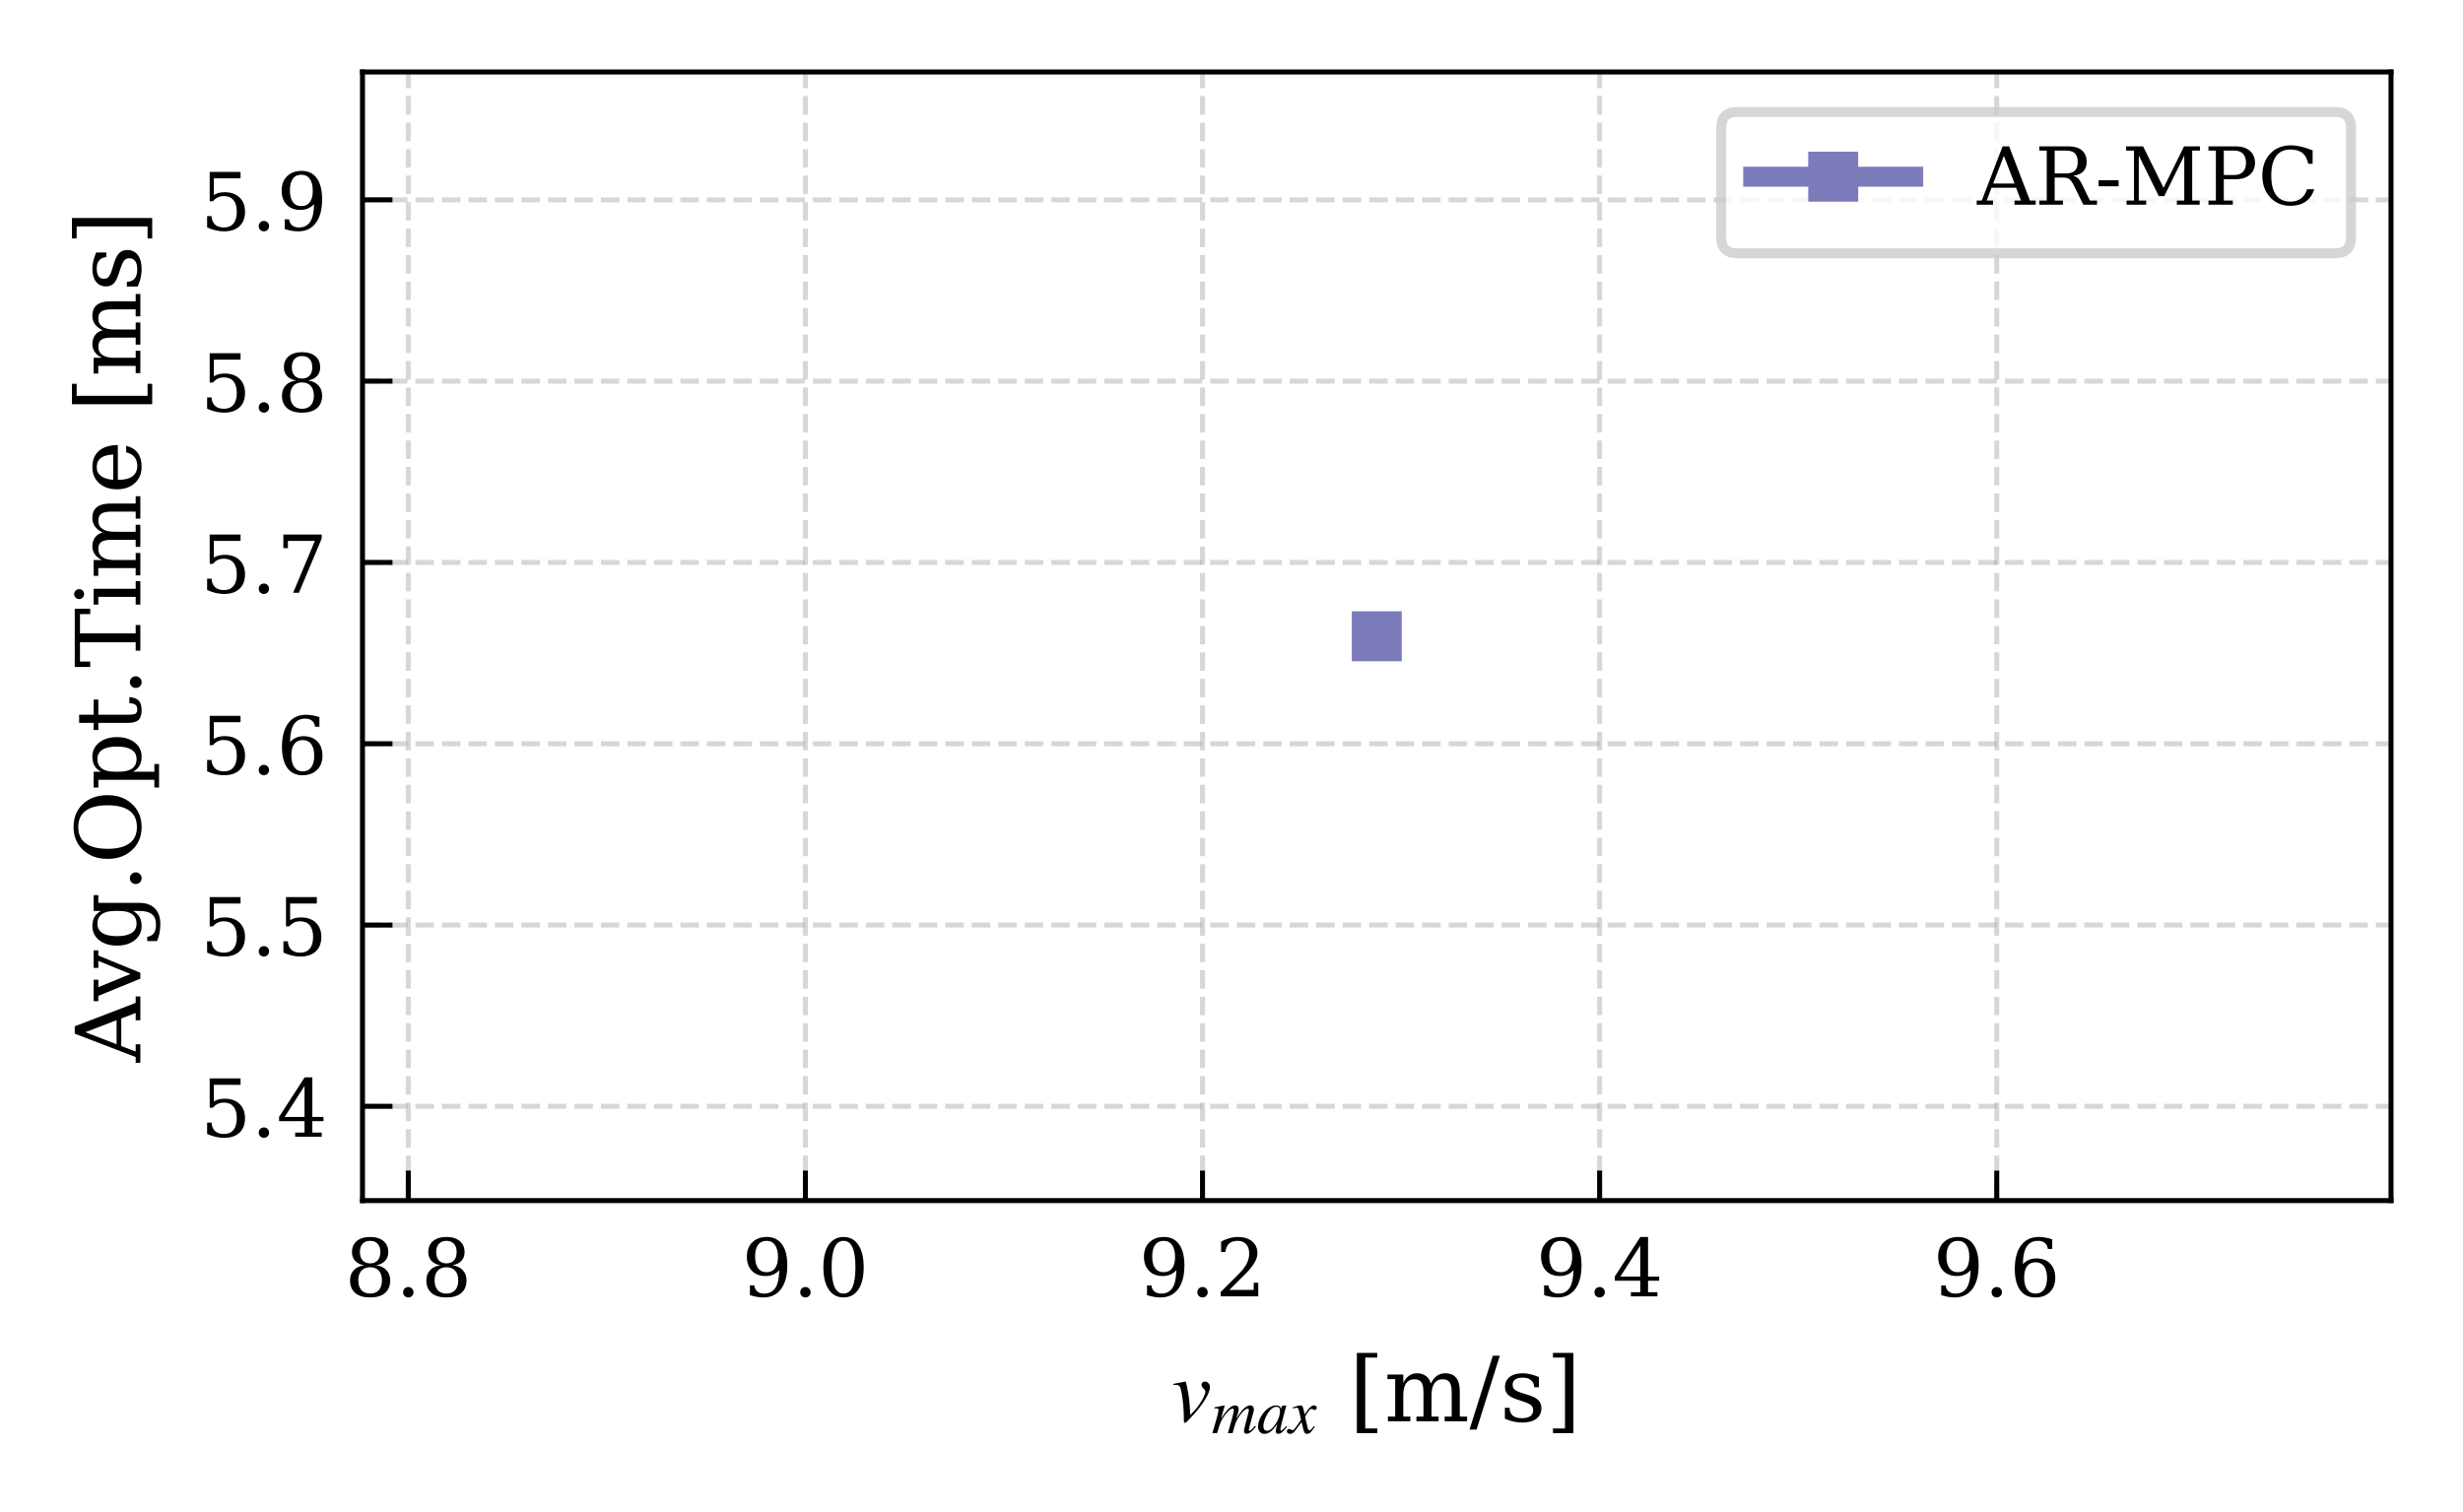
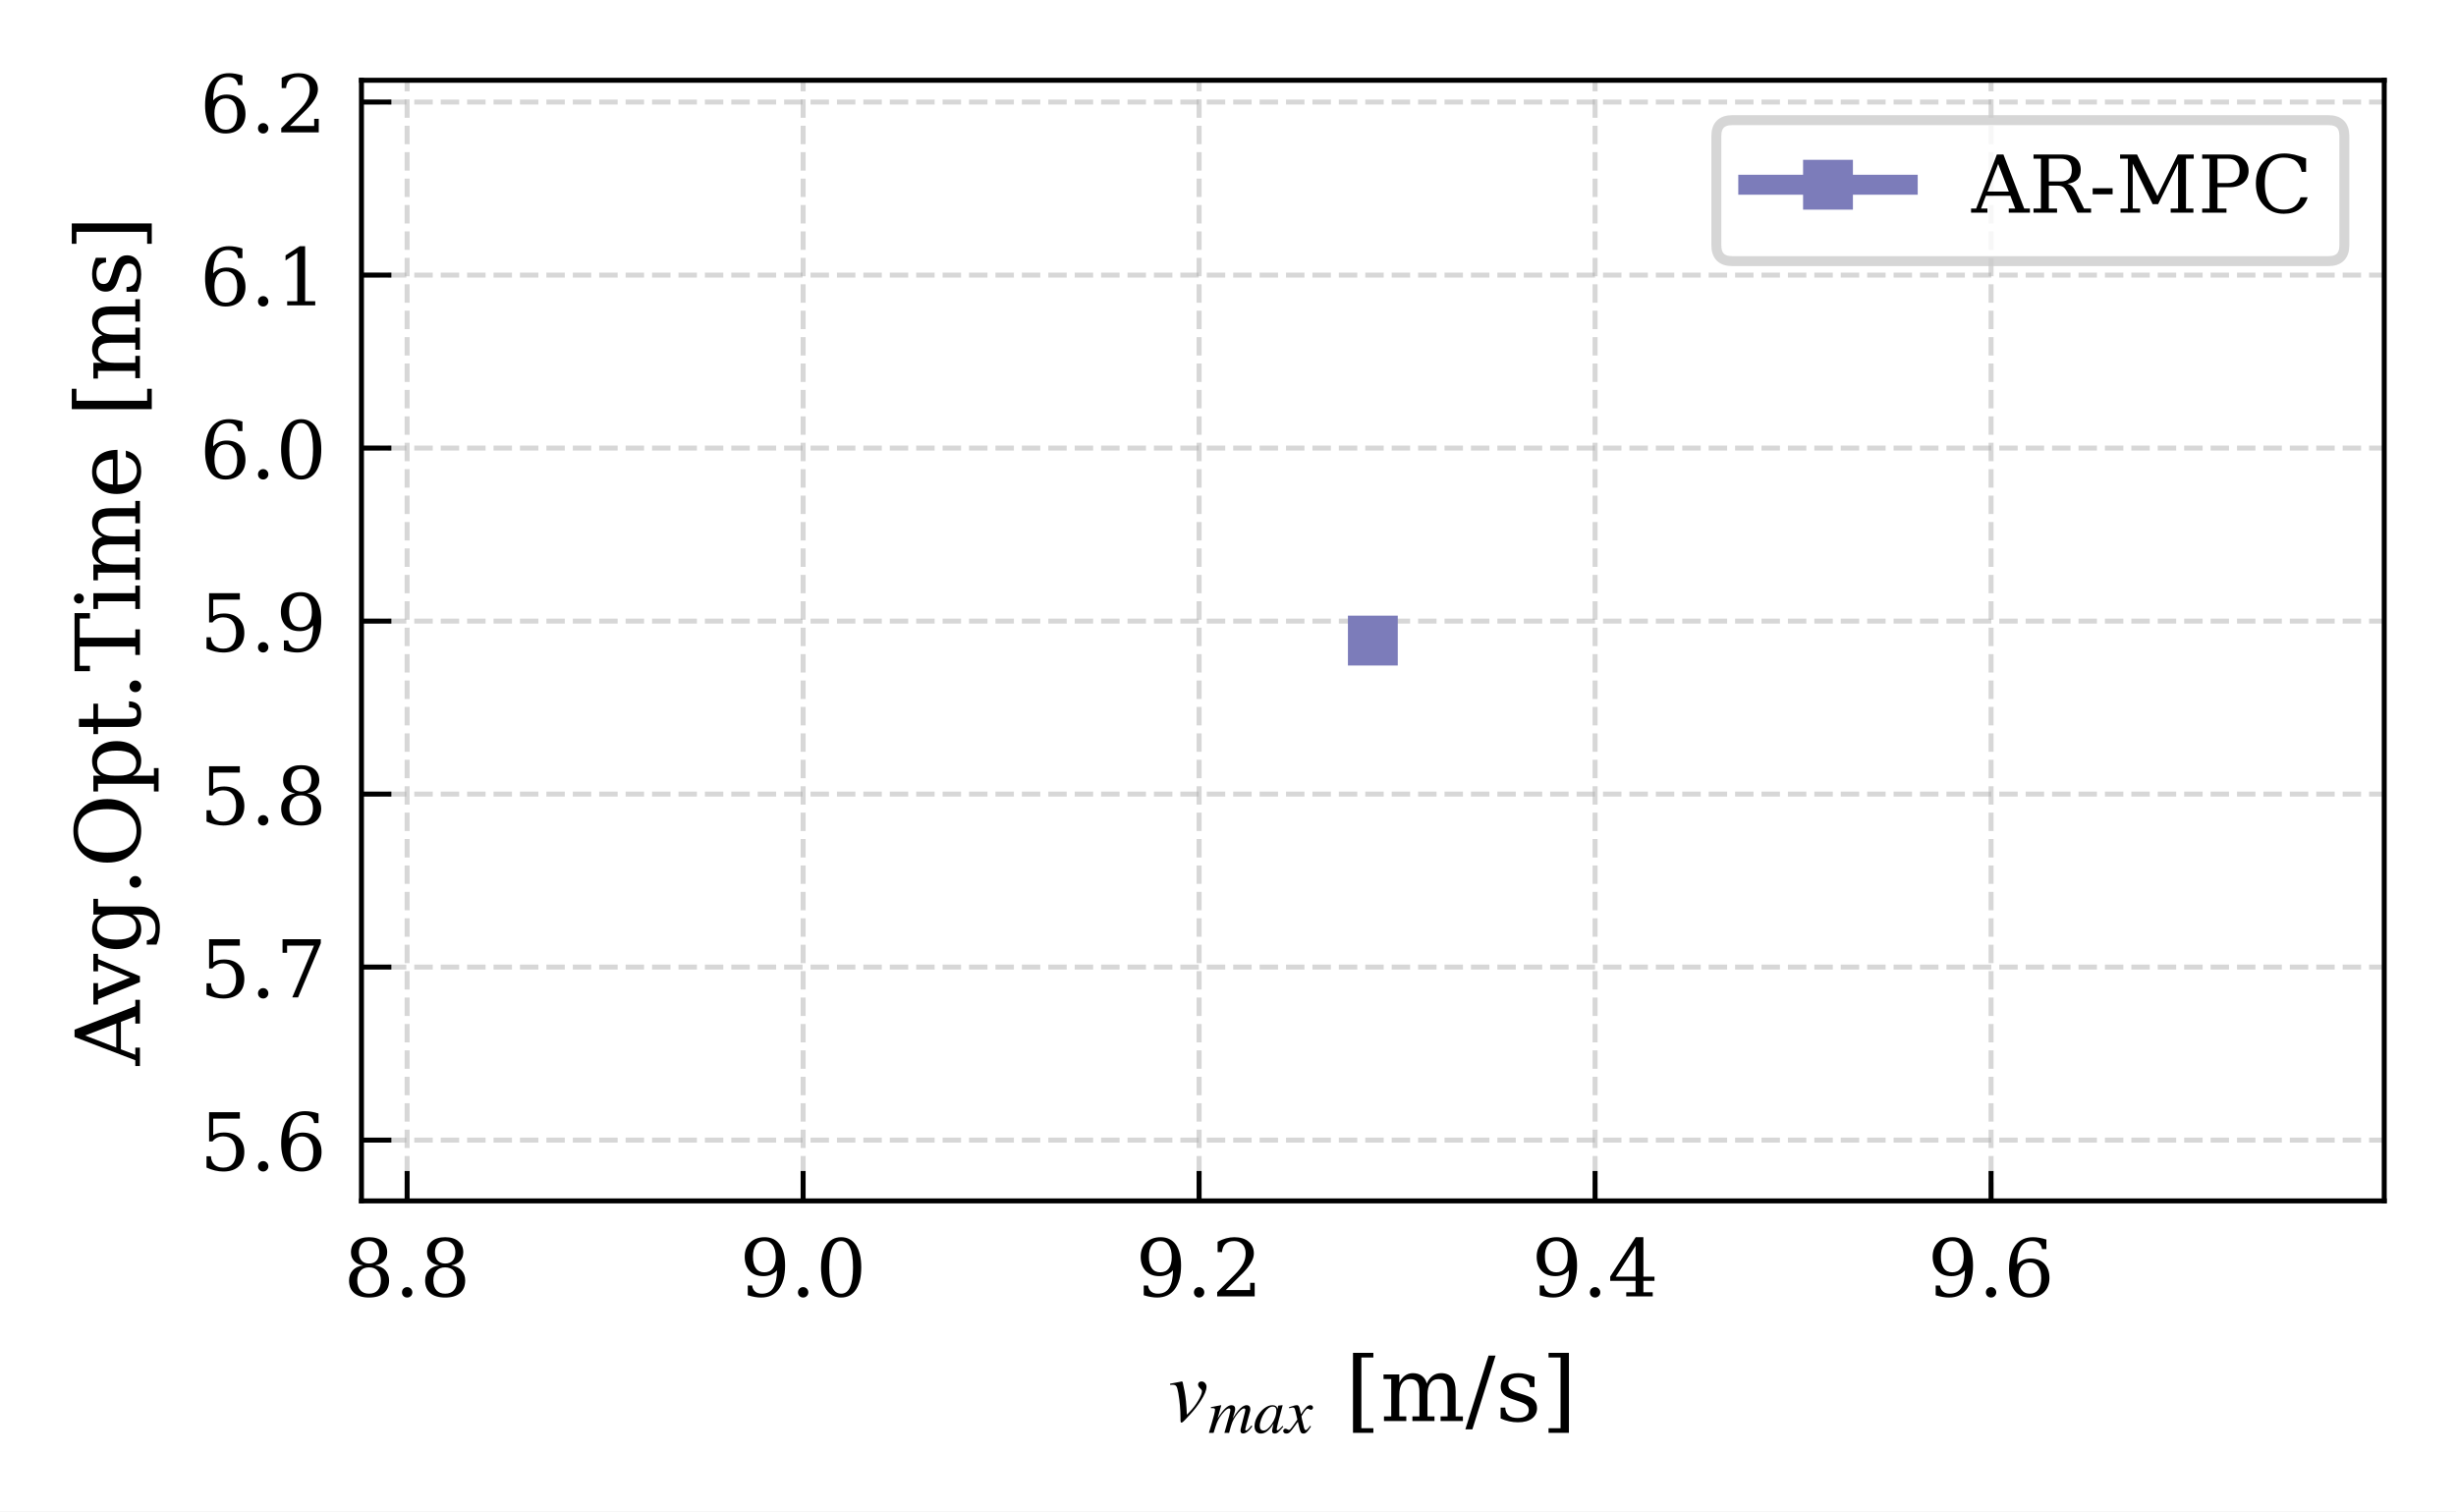
- <svg xmlns="http://www.w3.org/2000/svg" xmlns:xlink="http://www.w3.org/1999/xlink" width="246.381pt" height="151.273pt" viewBox="0 0 246.381 151.273" version="1.1">
+ <svg xmlns="http://www.w3.org/2000/svg" xmlns:xlink="http://www.w3.org/1999/xlink" width="246.381pt" height="151.618pt" viewBox="0 0 246.381 151.618" version="1.1">
  <defs>
    <style type="text/css">*{stroke-linejoin: round; stroke-linecap: butt}</style>
  </defs>
  <g id="figure_1">
    <g id="patch_1">
-       <path d="M 0 151.273  L 246.381 151.273  L 246.381 0  L 0 0  z " style="fill: #ffffff" />
+       <path d="M 0 151.618  L 246.381 151.618  L 246.381 0  L 0 0  z " style="fill: #ffffff" />
    </g>
    <g id="axes_1">
      <g id="patch_2">
-         <path d="M 36.261 120.12  L 239.181 120.12  L 239.181 7.2  L 36.261 7.2  z " style="fill: #ffffff" />
+         <path d="M 36.261 120.465  L 239.181 120.465  L 239.181 8.052  L 36.261 8.052  z " style="fill: #ffffff" />
      </g>
      <g id="matplotlib.axis_1">
        <g id="xtick_1">
          <g id="line2d_1">
-             <path d="M 40.843 120.12  L 40.843 7.2  " clip-path="url(#p598411b5ee)" style="fill: none; stroke-dasharray: 1.85,0.8; stroke-dashoffset: 0; stroke: #b0b0b0; stroke-opacity: 0.5; stroke-width: 0.5" />
+             <path d="M 40.843 120.465  L 40.843 8.052  " clip-path="url(#pd4340fdc53)" style="fill: none; stroke-dasharray: 1.85,0.8; stroke-dashoffset: 0; stroke: #b0b0b0; stroke-opacity: 0.5; stroke-width: 0.5" />
          </g>
          <g id="line2d_2">
            <defs>
-               <path id="m68d60845b9" d="M 0 0  L 0 -3  " style="stroke: #000000; stroke-width: 0.5" />
-             </defs>
-             <g>
-               <use xlink:href="#m68d60845b9" x="40.843" y="120.12" style="stroke: #000000; stroke-width: 0.5" />
+               <path id="m1b3cce69f2" d="M 0 0  L 0 -3  " style="stroke: #000000; stroke-width: 0.5" />
+             </defs>
+             <g>
+               <use xlink:href="#m1b3cce69f2" x="40.843" y="120.465" style="stroke: #000000; stroke-width: 0.5" />
            </g>
          </g>
          <g id="text_1">
-             <g transform="translate(34.48194 129.6987) scale(0.08 -0.08)">
+             <g transform="translate(34.48194 130.044) scale(0.08 -0.08)">
              <defs>
                <path id="DejaVuSerif-38" d="M 2981 1275  Q 2981 1775 2732 2051  Q 2484 2328 2034 2328  Q 1584 2328 1336 2051  Q 1088 1775 1088 1275  Q 1088 772 1336 495  Q 1584 219 2034 219  Q 2484 219 2732 495  Q 2981 772 2981 1275  z M 2853 3541  Q 2853 3966 2637 4203  Q 2422 4441 2034 4441  Q 1650 4441 1433 4203  Q 1216 3966 1216 3541  Q 1216 3113 1433 2875  Q 1650 2638 2034 2638  Q 2422 2638 2637 2875  Q 2853 3113 2853 3541  z M 2516 2484  Q 3047 2413 3344 2092  Q 3641 1772 3641 1275  Q 3641 619 3225 264  Q 2809 -91 2034 -91  Q 1263 -91 845 264  Q 428 619 428 1275  Q 428 1772 725 2092  Q 1022 2413 1556 2484  Q 1084 2569 832 2842  Q 581 3116 581 3541  Q 581 4103 968 4426  Q 1356 4750 2034 4750  Q 2713 4750 3100 4426  Q 3488 4103 3488 3541  Q 3488 3116 3236 2842  Q 2984 2569 2516 2484  z " transform="scale(0.015625)" />
                <path id="DejaVuSerif-2e" d="M 603 325  Q 603 500 722 622  Q 841 744 1019 744  Q 1191 744 1312 622  Q 1434 500 1434 325  Q 1434 153 1312 31  Q 1191 -91 1019 -91  Q 841 -91 722 29  Q 603 150 603 325  z " transform="scale(0.015625)" />
              </defs>
              <use xlink:href="#DejaVuSerif-38" />
              <use xlink:href="#DejaVuSerif-2e" x="63.623" />
              <use xlink:href="#DejaVuSerif-38" x="95.41" />
            </g>
          </g>
        </g>
        <g id="xtick_2">
          <g id="line2d_3">
-             <path d="M 80.567 120.12  L 80.567 7.2  " clip-path="url(#p598411b5ee)" style="fill: none; stroke-dasharray: 1.85,0.8; stroke-dashoffset: 0; stroke: #b0b0b0; stroke-opacity: 0.5; stroke-width: 0.5" />
+             <path d="M 80.567 120.465  L 80.567 8.052  " clip-path="url(#pd4340fdc53)" style="fill: none; stroke-dasharray: 1.85,0.8; stroke-dashoffset: 0; stroke: #b0b0b0; stroke-opacity: 0.5; stroke-width: 0.5" />
          </g>
          <g id="line2d_4">
            <g>
-               <use xlink:href="#m68d60845b9" x="80.567" y="120.12" style="stroke: #000000; stroke-width: 0.5" />
+               <use xlink:href="#m1b3cce69f2" x="80.567" y="120.465" style="stroke: #000000; stroke-width: 0.5" />
            </g>
          </g>
          <g id="text_2">
-             <g transform="translate(74.2058 129.6987) scale(0.08 -0.08)">
+             <g transform="translate(74.2058 130.044) scale(0.08 -0.08)">
              <defs>
                <path id="DejaVuSerif-39" d="M 2994 2091  Q 2784 1856 2512 1740  Q 2241 1625 1900 1625  Q 1206 1625 804 2044  Q 403 2463 403 3188  Q 403 3897 839 4323  Q 1275 4750 2003 4750  Q 2794 4750 3217 4161  Q 3641 3572 3641 2478  Q 3641 1253 3137 581  Q 2634 -91 1722 -91  Q 1475 -91 1203 -44  Q 931 3 647 97  L 647 872  L 997 872  Q 1038 556 1241 387  Q 1444 219 1784 219  Q 2391 219 2687 676  Q 2984 1134 2994 2091  z M 1978 4441  Q 1534 4441 1298 4117  Q 1063 3794 1063 3188  Q 1063 2581 1298 2256  Q 1534 1931 1978 1931  Q 2422 1931 2658 2245  Q 2894 2559 2894 3150  Q 2894 3772 2656 4106  Q 2419 4441 1978 4441  z " transform="scale(0.015625)" />
                <path id="DejaVuSerif-30" d="M 2034 219  Q 2513 219 2750 744  Q 2988 1269 2988 2328  Q 2988 3391 2750 3916  Q 2513 4441 2034 4441  Q 1556 4441 1318 3916  Q 1081 3391 1081 2328  Q 1081 1269 1318 744  Q 1556 219 2034 219  z M 2034 -91  Q 1275 -91 848 546  Q 422 1184 422 2328  Q 422 3475 848 4112  Q 1275 4750 2034 4750  Q 2797 4750 3222 4112  Q 3647 3475 3647 2328  Q 3647 1184 3222 546  Q 2797 -91 2034 -91  z " transform="scale(0.015625)" />
              </defs>
              <use xlink:href="#DejaVuSerif-39" />
              <use xlink:href="#DejaVuSerif-2e" x="63.623" />
              <use xlink:href="#DejaVuSerif-30" x="95.41" />
            </g>
          </g>
        </g>
        <g id="xtick_3">
          <g id="line2d_5">
-             <path d="M 120.291 120.12  L 120.291 7.2  " clip-path="url(#p598411b5ee)" style="fill: none; stroke-dasharray: 1.85,0.8; stroke-dashoffset: 0; stroke: #b0b0b0; stroke-opacity: 0.5; stroke-width: 0.5" />
+             <path d="M 120.291 120.465  L 120.291 8.052  " clip-path="url(#pd4340fdc53)" style="fill: none; stroke-dasharray: 1.85,0.8; stroke-dashoffset: 0; stroke: #b0b0b0; stroke-opacity: 0.5; stroke-width: 0.5" />
          </g>
          <g id="line2d_6">
            <g>
-               <use xlink:href="#m68d60845b9" x="120.291" y="120.12" style="stroke: #000000; stroke-width: 0.5" />
+               <use xlink:href="#m1b3cce69f2" x="120.291" y="120.465" style="stroke: #000000; stroke-width: 0.5" />
            </g>
          </g>
          <g id="text_3">
-             <g transform="translate(113.9297 129.6987) scale(0.08 -0.08)">
+             <g transform="translate(113.9297 130.044) scale(0.08 -0.08)">
              <defs>
                <path id="DejaVuSerif-32" d="M 819 3553  L 469 3553  L 469 4384  Q 803 4563 1142 4656  Q 1481 4750 1806 4750  Q 2534 4750 2956 4397  Q 3378 4044 3378 3438  Q 3378 2753 2422 1800  Q 2347 1728 2309 1691  L 1131 513  L 3078 513  L 3078 1088  L 3444 1088  L 3444 0  L 434 0  L 434 341  L 1850 1753  Q 2319 2222 2519 2614  Q 2719 3006 2719 3438  Q 2719 3909 2473 4175  Q 2228 4441 1797 4441  Q 1350 4441 1106 4219  Q 863 3997 819 3553  z " transform="scale(0.015625)" />
              </defs>
              <use xlink:href="#DejaVuSerif-39" />
              <use xlink:href="#DejaVuSerif-2e" x="63.623" />
              <use xlink:href="#DejaVuSerif-32" x="95.41" />
            </g>
          </g>
        </g>
        <g id="xtick_4">
          <g id="line2d_7">
-             <path d="M 160.015 120.12  L 160.015 7.2  " clip-path="url(#p598411b5ee)" style="fill: none; stroke-dasharray: 1.85,0.8; stroke-dashoffset: 0; stroke: #b0b0b0; stroke-opacity: 0.5; stroke-width: 0.5" />
+             <path d="M 160.015 120.465  L 160.015 8.052  " clip-path="url(#pd4340fdc53)" style="fill: none; stroke-dasharray: 1.85,0.8; stroke-dashoffset: 0; stroke: #b0b0b0; stroke-opacity: 0.5; stroke-width: 0.5" />
          </g>
          <g id="line2d_8">
            <g>
-               <use xlink:href="#m68d60845b9" x="160.015" y="120.12" style="stroke: #000000; stroke-width: 0.5" />
+               <use xlink:href="#m1b3cce69f2" x="160.015" y="120.465" style="stroke: #000000; stroke-width: 0.5" />
            </g>
          </g>
          <g id="text_4">
-             <g transform="translate(153.6535 129.6987) scale(0.08 -0.08)">
+             <g transform="translate(153.6535 130.044) scale(0.08 -0.08)">
              <defs>
                <path id="DejaVuSerif-34" d="M 2234 1581  L 2234 4063  L 641 1581  L 2234 1581  z M 3609 0  L 1484 0  L 1484 331  L 2234 331  L 2234 1247  L 197 1247  L 197 1588  L 2241 4750  L 2859 4750  L 2859 1581  L 3750 1581  L 3750 1247  L 2859 1247  L 2859 331  L 3609 331  L 3609 0  z " transform="scale(0.015625)" />
              </defs>
              <use xlink:href="#DejaVuSerif-39" />
              <use xlink:href="#DejaVuSerif-2e" x="63.623" />
              <use xlink:href="#DejaVuSerif-34" x="95.41" />
            </g>
          </g>
        </g>
        <g id="xtick_5">
          <g id="line2d_9">
-             <path d="M 199.739 120.12  L 199.739 7.2  " clip-path="url(#p598411b5ee)" style="fill: none; stroke-dasharray: 1.85,0.8; stroke-dashoffset: 0; stroke: #b0b0b0; stroke-opacity: 0.5; stroke-width: 0.5" />
+             <path d="M 199.739 120.465  L 199.739 8.052  " clip-path="url(#pd4340fdc53)" style="fill: none; stroke-dasharray: 1.85,0.8; stroke-dashoffset: 0; stroke: #b0b0b0; stroke-opacity: 0.5; stroke-width: 0.5" />
          </g>
          <g id="line2d_10">
            <g>
-               <use xlink:href="#m68d60845b9" x="199.739" y="120.12" style="stroke: #000000; stroke-width: 0.5" />
+               <use xlink:href="#m1b3cce69f2" x="199.739" y="120.465" style="stroke: #000000; stroke-width: 0.5" />
            </g>
          </g>
          <g id="text_5">
-             <g transform="translate(193.3774 129.6987) scale(0.08 -0.08)">
+             <g transform="translate(193.3774 130.044) scale(0.08 -0.08)">
              <defs>
                <path id="DejaVuSerif-36" d="M 2094 219  Q 2534 219 2771 542  Q 3009 866 3009 1472  Q 3009 2078 2771 2401  Q 2534 2725 2094 2725  Q 1647 2725 1412 2412  Q 1178 2100 1178 1509  Q 1178 888 1415 553  Q 1653 219 2094 219  z M 1075 2569  Q 1288 2803 1556 2918  Q 1825 3034 2163 3034  Q 2859 3034 3264 2615  Q 3669 2197 3669 1472  Q 3669 763 3233 336  Q 2797 -91 2069 -91  Q 1278 -91 853 498  Q 428 1088 428 2181  Q 428 3406 931 4078  Q 1434 4750 2350 4750  Q 2597 4750 2869 4703  Q 3141 4656 3425 4563  L 3425 3794  L 3072 3794  Q 3034 4109 2831 4275  Q 2628 4441 2284 4441  Q 1678 4441 1381 3981  Q 1084 3522 1075 2569  z " transform="scale(0.015625)" />
              </defs>
              <use xlink:href="#DejaVuSerif-39" />
              <use xlink:href="#DejaVuSerif-2e" x="63.623" />
              <use xlink:href="#DejaVuSerif-36" x="95.41" />
            </g>
          </g>
        </g>
        <g id="text_6">
-           <g transform="translate(117.2008 142.2011) scale(0.09 -0.09)">
+           <g transform="translate(117.2008 142.5464) scale(0.09 -0.09)">
            <defs>
              <path id="STIXGeneral-Italic-76" d="M 1325 448  L 1523 653  Q 1869 1005 2134 1456  Q 2400 1907 2400 2131  Q 2400 2208 2285 2317  Q 2125 2458 2125 2605  Q 2125 2701 2195 2761  Q 2266 2822 2368 2822  Q 2522 2822 2624 2704  Q 2726 2586 2726 2445  Q 2726 2074 2323 1453  Q 1971 909 1562 474  Q 1504 416 1421 326  Q 1338 237 1299 192  Q 1261 147 1200 86  Q 1139 26 1110 -3  Q 1082 -32 1043 -64  Q 1005 -96 979 -105  Q 954 -115 928 -115  Q 870 -115 870 58  L 870 211  Q 870 1094 717 1990  Q 653 2355 579 2470  Q 506 2586 326 2586  Q 198 2586 128 2579  L 128 2662  Q 480 2720 845 2797  Q 915 2822 973 2822  Q 1011 2822 1033 2739  Q 1056 2656 1165 2093  Q 1280 1510 1325 448  z " transform="scale(0.015625)" />
              <path id="STIXGeneral-Italic-6d" d="M 4506 672  L 4474 627  Q 3981 -58 3552 -58  Q 3296 -58 3296 237  Q 3296 333 3379 659  L 3750 2112  Q 3795 2291 3795 2355  Q 3795 2413 3756 2451  Q 3718 2490 3667 2490  Q 3366 2490 2829 1741  Q 2592 1408 2457 1072  Q 2323 736 2138 0  L 1658 0  L 1830 595  Q 2266 2099 2266 2330  Q 2266 2490 2125 2490  Q 1965 2490 1702 2237  Q 1440 1984 1171 1574  Q 1011 1325 899 1043  Q 787 762 557 0  L 77 0  L 352 922  Q 704 2093 704 2381  Q 704 2522 442 2522  L 282 2522  L 282 2624  L 1318 2822  L 1338 2810  L 966 1472  Q 1798 2822 2374 2822  Q 2560 2822 2659 2720  Q 2758 2618 2758 2438  Q 2758 2195 2502 1466  Q 2842 2003 3069 2275  Q 3296 2547 3526 2694  Q 3731 2822 3930 2822  Q 4102 2822 4201 2710  Q 4301 2598 4301 2419  Q 4301 2336 4282 2240  L 3846 634  Q 3782 390 3782 346  Q 3782 243 3859 243  Q 4000 243 4275 582  L 4410 749  L 4506 672  z " transform="scale(0.015625)" />
              <path id="STIXGeneral-Italic-61" d="M 2963 710  L 3046 640  Q 2688 205 2518 70  Q 2349 -64 2157 -64  Q 1901 -64 1901 198  Q 1901 358 2048 934  Q 1690 397 1389 163  Q 1088 -70 749 -70  Q 467 -70 288 125  Q 109 320 109 672  Q 109 1158 387 1664  Q 666 2170 1094 2496  Q 1523 2822 1939 2822  Q 2368 2822 2451 2451  L 2522 2758  L 2541 2778  L 2931 2822  L 2976 2803  Q 2970 2778 2938 2669  Q 2368 595 2368 346  Q 2368 262 2458 262  Q 2554 262 2790 525  L 2963 710  z M 2336 2310  Q 2336 2477 2240 2579  Q 2144 2682 1978 2682  Q 1542 2682 1139 2093  Q 928 1779 787 1395  Q 646 1011 646 717  Q 646 243 1030 243  Q 1408 243 1843 870  Q 2336 1581 2336 2310  z " transform="scale(0.015625)" />
              <path id="STIXGeneral-Italic-78" d="M 1555 2272  L 1632 1907  Q 1971 2426 2179 2624  Q 2387 2822 2598 2822  Q 2714 2822 2787 2755  Q 2861 2688 2861 2585  Q 2861 2483 2800 2419  Q 2739 2355 2643 2355  Q 2586 2355 2490 2409  Q 2394 2464 2310 2464  Q 2125 2464 1683 1690  Q 1683 1606 1734 1402  L 1939 544  Q 2003 282 2131 282  Q 2234 282 2432 538  Q 2451 563 2476 598  Q 2502 634 2521 662  Q 2541 691 2566 717  L 2662 659  Q 2387 230 2227 80  Q 2067 -70 1882 -70  Q 1728 -70 1645 26  Q 1562 122 1504 365  L 1318 1126  L 755 365  Q 557 96 432 13  Q 307 -70 147 -70  Q 0 -70 -86 0  Q -173 70 -173 198  Q -173 294 -112 361  Q -51 429 45 429  Q 122 429 250 358  Q 346 301 416 301  Q 525 301 742 614  L 1267 1357  L 1088 2150  Q 1024 2432 969 2509  Q 915 2586 794 2586  Q 717 2586 544 2541  L 429 2509  L 410 2611  L 480 2637  Q 992 2822 1229 2822  Q 1350 2822 1420 2707  Q 1491 2592 1555 2272  z " transform="scale(0.015625)" />
              <path id="DejaVuSerif-20" transform="scale(0.015625)" />
              <path id="DejaVuSerif-5b" d="M 550 4863  L 2003 4863  L 2003 4531  L 1147 4531  L 1147 -513  L 2003 -513  L 2003 -844  L 550 -844  L 550 4863  z " transform="scale(0.015625)" />
              <path id="DejaVuSerif-6d" d="M 3316 2675  Q 3481 3041 3739 3227  Q 3997 3413 4341 3413  Q 4863 3413 5119 3089  Q 5375 2766 5375 2113  L 5375 331  L 5894 331  L 5894 0  L 4300 0  L 4300 331  L 4800 331  L 4800 2047  Q 4800 2556 4650 2772  Q 4500 2988 4153 2988  Q 3769 2988 3567 2697  Q 3366 2406 3366 1850  L 3366 331  L 3866 331  L 3866 0  L 2291 0  L 2291 331  L 2791 331  L 2791 2069  Q 2791 2566 2641 2777  Q 2491 2988 2144 2988  Q 1759 2988 1557 2697  Q 1356 2406 1356 1850  L 1356 331  L 1856 331  L 1856 0  L 263 0  L 263 331  L 781 331  L 781 2994  L 231 2994  L 231 3322  L 1356 3322  L 1356 2731  Q 1516 3063 1762 3238  Q 2009 3413 2322 3413  Q 2709 3413 2968 3220  Q 3228 3028 3316 2675  z " transform="scale(0.015625)" />
              <path id="DejaVuSerif-2f" d="M 1656 4666  L 2156 4666  L 500 -594  L 0 -594  L 1656 4666  z " transform="scale(0.015625)" />
              <path id="DejaVuSerif-73" d="M 359 184  L 359 959  L 691 959  Q 703 588 923 403  Q 1144 219 1575 219  Q 1963 219 2166 364  Q 2369 509 2369 788  Q 2369 1006 2220 1140  Q 2072 1275 1594 1428  L 1178 1569  Q 750 1706 558 1912  Q 366 2119 366 2438  Q 366 2894 700 3153  Q 1034 3413 1625 3413  Q 1888 3413 2178 3344  Q 2469 3275 2778 3144  L 2778 2419  L 2447 2419  Q 2434 2741 2221 2922  Q 2009 3103 1644 3103  Q 1281 3103 1095 2975  Q 909 2847 909 2591  Q 909 2381 1050 2254  Q 1191 2128 1613 1997  L 2069 1856  Q 2541 1709 2748 1489  Q 2956 1269 2956 922  Q 2956 450 2595 179  Q 2234 -91 1600 -91  Q 1278 -91 972 -22  Q 666 47 359 184  z " transform="scale(0.015625)" />
              <path id="DejaVuSerif-5d" d="M 1947 4863  L 1947 -844  L 494 -844  L 494 -513  L 1350 -513  L 1350 4531  L 494 4531  L 494 4863  L 1947 4863  z " transform="scale(0.015625)" />
            </defs>
            <use xlink:href="#STIXGeneral-Italic-76" transform="translate(0 0.015625)" />
            <use xlink:href="#STIXGeneral-Italic-6d" transform="translate(44.39999 -13.2125) scale(0.7)" />
            <use xlink:href="#STIXGeneral-Italic-61" transform="translate(94.93998 -13.2125) scale(0.7)" />
            <use xlink:href="#STIXGeneral-Italic-78" transform="translate(130.01 -13.2125) scale(0.7)" />
            <use xlink:href="#DejaVuSerif-20" transform="translate(165.4993 0.015625)" />
            <use xlink:href="#DejaVuSerif-5b" transform="translate(197.2865 0.015625)" />
            <use xlink:href="#DejaVuSerif-6d" transform="translate(236.3001 0.015625)" />
            <use xlink:href="#DejaVuSerif-2f" transform="translate(331.1243 0.015625)" />
            <use xlink:href="#DejaVuSerif-73" transform="translate(364.8158 0.015625)" />
            <use xlink:href="#DejaVuSerif-5d" transform="translate(416.1341 0.015625)" />
          </g>
        </g>
      </g>
      <g id="matplotlib.axis_2">
        <g id="ytick_1">
          <g id="line2d_11">
-             <path d="M 36.261 110.69  L 239.181 110.69  " clip-path="url(#p598411b5ee)" style="fill: none; stroke-dasharray: 1.85,0.8; stroke-dashoffset: 0; stroke: #b0b0b0; stroke-opacity: 0.5; stroke-width: 0.5" />
+             <path d="M 36.261 114.364  L 239.181 114.364  " clip-path="url(#pd4340fdc53)" style="fill: none; stroke-dasharray: 1.85,0.8; stroke-dashoffset: 0; stroke: #b0b0b0; stroke-opacity: 0.5; stroke-width: 0.5" />
          </g>
          <g id="line2d_12">
            <defs>
-               <path id="mb15ebb5916" d="M 0 0  L 3 0  " style="stroke: #000000; stroke-width: 0.5" />
-             </defs>
-             <g>
-               <use xlink:href="#mb15ebb5916" x="36.261" y="110.69" style="stroke: #000000; stroke-width: 0.5" />
+               <path id="m06e82bf9fa" d="M 0 0  L 3 0  " style="stroke: #000000; stroke-width: 0.5" />
+             </defs>
+             <g>
+               <use xlink:href="#m06e82bf9fa" x="36.261" y="114.364" style="stroke: #000000; stroke-width: 0.5" />
            </g>
          </g>
          <g id="text_7">
-             <g transform="translate(20.03828 113.7297) scale(0.08 -0.08)">
+             <g transform="translate(20.03828 117.4034) scale(0.08 -0.08)">
              <defs>
                <path id="DejaVuSerif-35" d="M 3219 4666  L 3219 4153  L 1081 4153  L 1081 2816  Q 1244 2928 1461 2984  Q 1678 3041 1947 3041  Q 2703 3041 3140 2622  Q 3578 2203 3578 1478  Q 3578 738 3136 323  Q 2694 -91 1894 -91  Q 1572 -91 1234 -12  Q 897 66 544 225  L 544 1131  L 897 1131  Q 925 688 1179 453  Q 1434 219 1894 219  Q 2388 219 2653 544  Q 2919 869 2919 1478  Q 2919 2084 2655 2407  Q 2391 2731 1894 2731  Q 1613 2731 1398 2631  Q 1184 2531 1019 2322  L 750 2322  L 750 4666  L 3219 4666  z " transform="scale(0.015625)" />
              </defs>
              <use xlink:href="#DejaVuSerif-35" />
              <use xlink:href="#DejaVuSerif-2e" x="63.623" />
-               <use xlink:href="#DejaVuSerif-34" x="95.41" />
+               <use xlink:href="#DejaVuSerif-36" x="95.41" />
            </g>
          </g>
        </g>
        <g id="ytick_2">
          <g id="line2d_13">
-             <path d="M 36.261 92.551  L 239.181 92.551  " clip-path="url(#p598411b5ee)" style="fill: none; stroke-dasharray: 1.85,0.8; stroke-dashoffset: 0; stroke: #b0b0b0; stroke-opacity: 0.5; stroke-width: 0.5" />
+             <path d="M 36.261 97.01  L 239.181 97.01  " clip-path="url(#pd4340fdc53)" style="fill: none; stroke-dasharray: 1.85,0.8; stroke-dashoffset: 0; stroke: #b0b0b0; stroke-opacity: 0.5; stroke-width: 0.5" />
          </g>
          <g id="line2d_14">
            <g>
-               <use xlink:href="#mb15ebb5916" x="36.261" y="92.551" style="stroke: #000000; stroke-width: 0.5" />
+               <use xlink:href="#m06e82bf9fa" x="36.261" y="97.01" style="stroke: #000000; stroke-width: 0.5" />
            </g>
          </g>
          <g id="text_8">
-             <g transform="translate(20.03828 95.59051) scale(0.08 -0.08)">
+             <g transform="translate(20.03828 100.0493) scale(0.08 -0.08)">
+               <defs>
+                 <path id="DejaVuSerif-37" d="M 3609 4347  L 1784 0  L 1319 0  L 3059 4153  L 903 4153  L 903 3578  L 538 3578  L 538 4666  L 3609 4666  L 3609 4347  z " transform="scale(0.015625)" />
+               </defs>
              <use xlink:href="#DejaVuSerif-35" />
              <use xlink:href="#DejaVuSerif-2e" x="63.623" />
-               <use xlink:href="#DejaVuSerif-35" x="95.41" />
+               <use xlink:href="#DejaVuSerif-37" x="95.41" />
            </g>
          </g>
        </g>
        <g id="ytick_3">
          <g id="line2d_15">
-             <path d="M 36.261 74.412  L 239.181 74.412  " clip-path="url(#p598411b5ee)" style="fill: none; stroke-dasharray: 1.85,0.8; stroke-dashoffset: 0; stroke: #b0b0b0; stroke-opacity: 0.5; stroke-width: 0.5" />
+             <path d="M 36.261 79.656  L 239.181 79.656  " clip-path="url(#pd4340fdc53)" style="fill: none; stroke-dasharray: 1.85,0.8; stroke-dashoffset: 0; stroke: #b0b0b0; stroke-opacity: 0.5; stroke-width: 0.5" />
          </g>
          <g id="line2d_16">
            <g>
-               <use xlink:href="#mb15ebb5916" x="36.261" y="74.412" style="stroke: #000000; stroke-width: 0.5" />
+               <use xlink:href="#m06e82bf9fa" x="36.261" y="79.656" style="stroke: #000000; stroke-width: 0.5" />
            </g>
          </g>
          <g id="text_9">
-             <g transform="translate(20.03828 77.45134) scale(0.08 -0.08)">
+             <g transform="translate(20.03828 82.69515) scale(0.08 -0.08)">
              <use xlink:href="#DejaVuSerif-35" />
              <use xlink:href="#DejaVuSerif-2e" x="63.623" />
-               <use xlink:href="#DejaVuSerif-36" x="95.41" />
+               <use xlink:href="#DejaVuSerif-38" x="95.41" />
            </g>
          </g>
        </g>
        <g id="ytick_4">
          <g id="line2d_17">
-             <path d="M 36.261 56.273  L 239.181 56.273  " clip-path="url(#p598411b5ee)" style="fill: none; stroke-dasharray: 1.85,0.8; stroke-dashoffset: 0; stroke: #b0b0b0; stroke-opacity: 0.5; stroke-width: 0.5" />
+             <path d="M 36.261 62.302  L 239.181 62.302  " clip-path="url(#pd4340fdc53)" style="fill: none; stroke-dasharray: 1.85,0.8; stroke-dashoffset: 0; stroke: #b0b0b0; stroke-opacity: 0.5; stroke-width: 0.5" />
          </g>
          <g id="line2d_18">
            <g>
-               <use xlink:href="#mb15ebb5916" x="36.261" y="56.273" style="stroke: #000000; stroke-width: 0.5" />
+               <use xlink:href="#m06e82bf9fa" x="36.261" y="62.302" style="stroke: #000000; stroke-width: 0.5" />
            </g>
          </g>
          <g id="text_10">
-             <g transform="translate(20.03828 59.31217) scale(0.08 -0.08)">
-               <defs>
-                 <path id="DejaVuSerif-37" d="M 3609 4347  L 1784 0  L 1319 0  L 3059 4153  L 903 4153  L 903 3578  L 538 3578  L 538 4666  L 3609 4666  L 3609 4347  z " transform="scale(0.015625)" />
-               </defs>
+             <g transform="translate(20.03828 65.34105) scale(0.08 -0.08)">
              <use xlink:href="#DejaVuSerif-35" />
              <use xlink:href="#DejaVuSerif-2e" x="63.623" />
-               <use xlink:href="#DejaVuSerif-37" x="95.41" />
+               <use xlink:href="#DejaVuSerif-39" x="95.41" />
            </g>
          </g>
        </g>
        <g id="ytick_5">
          <g id="line2d_19">
-             <path d="M 36.261 38.134  L 239.181 38.134  " clip-path="url(#p598411b5ee)" style="fill: none; stroke-dasharray: 1.85,0.8; stroke-dashoffset: 0; stroke: #b0b0b0; stroke-opacity: 0.5; stroke-width: 0.5" />
+             <path d="M 36.261 44.948  L 239.181 44.948  " clip-path="url(#pd4340fdc53)" style="fill: none; stroke-dasharray: 1.85,0.8; stroke-dashoffset: 0; stroke: #b0b0b0; stroke-opacity: 0.5; stroke-width: 0.5" />
          </g>
          <g id="line2d_20">
            <g>
-               <use xlink:href="#mb15ebb5916" x="36.261" y="38.134" style="stroke: #000000; stroke-width: 0.5" />
+               <use xlink:href="#m06e82bf9fa" x="36.261" y="44.948" style="stroke: #000000; stroke-width: 0.5" />
            </g>
          </g>
          <g id="text_11">
-             <g transform="translate(20.03828 41.173) scale(0.08 -0.08)">
-               <use xlink:href="#DejaVuSerif-35" />
-               <use xlink:href="#DejaVuSerif-2e" x="63.623" />
-               <use xlink:href="#DejaVuSerif-38" x="95.41" />
+             <g transform="translate(20.03828 47.98695) scale(0.08 -0.08)">
+               <use xlink:href="#DejaVuSerif-36" />
+               <use xlink:href="#DejaVuSerif-2e" x="63.623" />
+               <use xlink:href="#DejaVuSerif-30" x="95.41" />
            </g>
          </g>
        </g>
        <g id="ytick_6">
          <g id="line2d_21">
-             <path d="M 36.261 19.994  L 239.181 19.994  " clip-path="url(#p598411b5ee)" style="fill: none; stroke-dasharray: 1.85,0.8; stroke-dashoffset: 0; stroke: #b0b0b0; stroke-opacity: 0.5; stroke-width: 0.5" />
+             <path d="M 36.261 27.593  L 239.181 27.593  " clip-path="url(#pd4340fdc53)" style="fill: none; stroke-dasharray: 1.85,0.8; stroke-dashoffset: 0; stroke: #b0b0b0; stroke-opacity: 0.5; stroke-width: 0.5" />
          </g>
          <g id="line2d_22">
            <g>
-               <use xlink:href="#mb15ebb5916" x="36.261" y="19.994" style="stroke: #000000; stroke-width: 0.5" />
+               <use xlink:href="#m06e82bf9fa" x="36.261" y="27.593" style="stroke: #000000; stroke-width: 0.5" />
            </g>
          </g>
          <g id="text_12">
-             <g transform="translate(20.03828 23.03383) scale(0.08 -0.08)">
-               <use xlink:href="#DejaVuSerif-35" />
-               <use xlink:href="#DejaVuSerif-2e" x="63.623" />
-               <use xlink:href="#DejaVuSerif-39" x="95.41" />
-             </g>
-           </g>
-         </g>
-         <g id="text_13">
-           <g transform="translate(14.03859 106.2813) rotate(-90) scale(0.09 -0.09)">
+             <g transform="translate(20.03828 30.63285) scale(0.08 -0.08)">
+               <defs>
+                 <path id="DejaVuSerif-31" d="M 909 0  L 909 331  L 1722 331  L 1722 4213  L 781 3603  L 781 4013  L 1919 4750  L 2350 4750  L 2350 331  L 3163 331  L 3163 0  L 909 0  z " transform="scale(0.015625)" />
+               </defs>
+               <use xlink:href="#DejaVuSerif-36" />
+               <use xlink:href="#DejaVuSerif-2e" x="63.623" />
+               <use xlink:href="#DejaVuSerif-31" x="95.41" />
+             </g>
+           </g>
+         </g>
+         <g id="ytick_7">
+           <g id="line2d_23">
+             <path d="M 36.261 10.239  L 239.181 10.239  " clip-path="url(#pd4340fdc53)" style="fill: none; stroke-dasharray: 1.85,0.8; stroke-dashoffset: 0; stroke: #b0b0b0; stroke-opacity: 0.5; stroke-width: 0.5" />
+           </g>
+           <g id="line2d_24">
+             <g>
+               <use xlink:href="#m06e82bf9fa" x="36.261" y="10.239" style="stroke: #000000; stroke-width: 0.5" />
+             </g>
+           </g>
+           <g id="text_13">
+             <g transform="translate(20.03828 13.27875) scale(0.08 -0.08)">
+               <use xlink:href="#DejaVuSerif-36" />
+               <use xlink:href="#DejaVuSerif-2e" x="63.623" />
+               <use xlink:href="#DejaVuSerif-32" x="95.41" />
+             </g>
+           </g>
+         </g>
+         <g id="text_14">
+           <g transform="translate(14.03859 106.8802) rotate(-90) scale(0.09 -0.09)">
            <defs>
              <path id="DejaVuSerif-41" d="M 1281 1691  L 2994 1691  L 2138 3909  L 1281 1691  z M -38 0  L -38 331  L 372 331  L 2034 4666  L 2559 4666  L 4225 331  L 4684 331  L 4684 0  L 2988 0  L 2988 331  L 3506 331  L 3116 1356  L 1153 1356  L 763 331  L 1275 331  L 1275 0  L -38 0  z " transform="scale(0.015625)" />
              <path id="DejaVuSerif-76" d="M 1581 0  L 359 2988  L -19 2988  L -19 3322  L 1509 3322  L 1509 2988  L 978 2988  L 1913 703  L 2847 2988  L 2350 2988  L 2350 3322  L 3597 3322  L 3597 2988  L 3225 2988  L 2003 0  L 1581 0  z " transform="scale(0.015625)" />
              <path id="DejaVuSerif-67" d="M 3359 2988  L 3359 72  Q 3359 -644 2965 -1033  Q 2572 -1422 1844 -1422  Q 1516 -1422 1216 -1362  Q 916 -1303 641 -1184  L 641 -488  L 941 -488  Q 997 -813 1206 -963  Q 1416 -1113 1806 -1113  Q 2313 -1113 2548 -827  Q 2784 -541 2784 72  L 2784 519  Q 2616 206 2355 57  Q 2094 -91 1709 -91  Q 1097 -91 708 395  Q 319 881 319 1663  Q 319 2444 706 2928  Q 1094 3413 1709 3413  Q 2094 3413 2355 3264  Q 2616 3116 2784 2803  L 2784 3322  L 3909 3322  L 3909 2988  L 3359 2988  z M 2784 1825  Q 2784 2422 2554 2737  Q 2325 3053 1888 3053  Q 1444 3053 1217 2703  Q 991 2353 991 1663  Q 991 975 1217 622  Q 1444 269 1888 269  Q 2325 269 2554 583  Q 2784 897 2784 1497  L 2784 1825  z " transform="scale(0.015625)" />
              <path id="DejaVuSerif-4f" d="M 2625 244  Q 3391 244 3781 770  Q 4172 1297 4172 2328  Q 4172 3363 3781 3889  Q 3391 4416 2625 4416  Q 1856 4416 1465 3889  Q 1075 3363 1075 2328  Q 1075 1297 1465 770  Q 1856 244 2625 244  z M 2625 -91  Q 2150 -91 1751 65  Q 1353 222 1050 525  Q 700 875 529 1319  Q 359 1763 359 2328  Q 359 2894 529 3339  Q 700 3784 1050 4134  Q 1356 4441 1750 4595  Q 2144 4750 2625 4750  Q 3641 4750 4266 4084  Q 4891 3419 4891 2328  Q 4891 1769 4719 1320  Q 4547 872 4197 525  Q 3891 219 3497 64  Q 3103 -91 2625 -91  z " transform="scale(0.015625)" />
              <path id="DejaVuSerif-70" d="M 1313 1825  L 1313 1497  Q 1313 897 1542 583  Q 1772 269 2209 269  Q 2650 269 2876 622  Q 3103 975 3103 1663  Q 3103 2353 2876 2703  Q 2650 3053 2209 3053  Q 1772 3053 1542 2737  Q 1313 2422 1313 1825  z M 738 2988  L 184 2988  L 184 3322  L 1313 3322  L 1313 2803  Q 1481 3116 1742 3264  Q 2003 3413 2388 3413  Q 3000 3413 3387 2928  Q 3775 2444 3775 1663  Q 3775 881 3387 395  Q 3000 -91 2388 -91  Q 2003 -91 1742 57  Q 1481 206 1313 519  L 1313 -997  L 1856 -997  L 1856 -1331  L 184 -1331  L 184 -997  L 738 -997  L 738 2988  z " transform="scale(0.015625)" />
              <path id="DejaVuSerif-74" d="M 691 2988  L 184 2988  L 184 3322  L 691 3322  L 691 4353  L 1269 4353  L 1269 3322  L 2350 3322  L 2350 2988  L 1269 2988  L 1269 878  Q 1269 456 1350 337  Q 1431 219 1650 219  Q 1875 219 1978 351  Q 2081 484 2088 781  L 2522 781  Q 2497 328 2275 118  Q 2053 -91 1600 -91  Q 1103 -91 897 129  Q 691 350 691 878  L 691 2988  z " transform="scale(0.015625)" />
              <path id="DejaVuSerif-54" d="M 1222 0  L 1222 331  L 1819 331  L 1819 4294  L 447 4294  L 447 3566  L 63 3566  L 63 4666  L 4206 4666  L 4206 3566  L 3822 3566  L 3822 4294  L 2450 4294  L 2450 331  L 3047 331  L 3047 0  L 1222 0  z " transform="scale(0.015625)" />
              <path id="DejaVuSerif-69" d="M 622 4353  Q 622 4497 726 4603  Q 831 4709 978 4709  Q 1122 4709 1226 4603  Q 1331 4497 1331 4353  Q 1331 4206 1228 4103  Q 1125 4000 978 4000  Q 831 4000 726 4103  Q 622 4206 622 4353  z M 1356 331  L 1900 331  L 1900 0  L 231 0  L 231 331  L 781 331  L 781 2988  L 231 2988  L 231 3322  L 1356 3322  L 1356 331  z " transform="scale(0.015625)" />
              <path id="DejaVuSerif-65" d="M 3469 1600  L 991 1600  L 991 1575  Q 991 903 1244 561  Q 1497 219 1991 219  Q 2369 219 2611 417  Q 2853 616 2950 1006  L 3413 1006  Q 3275 459 2904 184  Q 2534 -91 1931 -91  Q 1203 -91 761 389  Q 319 869 319 1663  Q 319 2450 753 2931  Q 1188 3413 1894 3413  Q 2647 3413 3050 2948  Q 3453 2484 3469 1600  z M 2791 1931  Q 2772 2513 2545 2808  Q 2319 3103 1894 3103  Q 1497 3103 1269 2806  Q 1041 2509 991 1931  L 2791 1931  z " transform="scale(0.015625)" />
            </defs>
            <use xlink:href="#DejaVuSerif-41" />
            <use xlink:href="#DejaVuSerif-76" x="68.217" />
            <use xlink:href="#DejaVuSerif-67" x="124.711" />
            <use xlink:href="#DejaVuSerif-2e" x="188.725" />
            <use xlink:href="#DejaVuSerif-4f" x="220.512" />
            <use xlink:href="#DejaVuSerif-70" x="302.494" />
            <use xlink:href="#DejaVuSerif-74" x="366.508" />
            <use xlink:href="#DejaVuSerif-2e" x="406.693" />
            <use xlink:href="#DejaVuSerif-54" x="438.48" />
            <use xlink:href="#DejaVuSerif-69" x="505.18" />
            <use xlink:href="#DejaVuSerif-6d" x="537.162" />
            <use xlink:href="#DejaVuSerif-65" x="631.986" />
            <use xlink:href="#DejaVuSerif-20" x="691.166" />
            <use xlink:href="#DejaVuSerif-5b" x="722.953" />
            <use xlink:href="#DejaVuSerif-6d" x="761.967" />
            <use xlink:href="#DejaVuSerif-73" x="856.791" />
            <use xlink:href="#DejaVuSerif-5d" x="908.109" />
          </g>
        </g>
      </g>
-       <g id="line2d_23">
-         <path d="M 137.721 63.66  " clip-path="url(#p598411b5ee)" style="fill: none; stroke: #7c7cba; stroke-width: 2; stroke-linecap: square" />
+       <g id="line2d_25">
+         <path d="M 137.721 64.259  " clip-path="url(#pd4340fdc53)" style="fill: none; stroke: #7c7cba; stroke-width: 2; stroke-linecap: square" />
        <defs>
-           <path id="mec6491a6b2" d="M -2 2  L 2 2  L 2 -2  L -2 -2  z " style="stroke: #7c7cba; stroke-linejoin: miter" />
+           <path id="mc8edfb38f5" d="M -2 2  L 2 2  L 2 -2  L -2 -2  z " style="stroke: #7c7cba; stroke-linejoin: miter" />
        </defs>
-         <g clip-path="url(#p598411b5ee)">
-           <use xlink:href="#mec6491a6b2" x="137.721" y="63.66" style="fill: #7c7cba; stroke: #7c7cba; stroke-linejoin: miter" />
+         <g clip-path="url(#pd4340fdc53)">
+           <use xlink:href="#mc8edfb38f5" x="137.721" y="64.259" style="fill: #7c7cba; stroke: #7c7cba; stroke-linejoin: miter" />
        </g>
      </g>
      <g id="patch_3">
-         <path d="M 36.261 120.12  L 36.261 7.2  " style="fill: none; stroke: #000000; stroke-width: 0.5; stroke-linejoin: miter; stroke-linecap: square" />
+         <path d="M 36.261 120.465  L 36.261 8.052  " style="fill: none; stroke: #000000; stroke-width: 0.5; stroke-linejoin: miter; stroke-linecap: square" />
      </g>
      <g id="patch_4">
-         <path d="M 239.181 120.12  L 239.181 7.2  " style="fill: none; stroke: #000000; stroke-width: 0.5; stroke-linejoin: miter; stroke-linecap: square" />
+         <path d="M 239.181 120.465  L 239.181 8.052  " style="fill: none; stroke: #000000; stroke-width: 0.5; stroke-linejoin: miter; stroke-linecap: square" />
      </g>
      <g id="patch_5">
-         <path d="M 36.261 120.12  L 239.181 120.12  " style="fill: none; stroke: #000000; stroke-width: 0.5; stroke-linejoin: miter; stroke-linecap: square" />
+         <path d="M 36.261 120.465  L 239.181 120.465  " style="fill: none; stroke: #000000; stroke-width: 0.5; stroke-linejoin: miter; stroke-linecap: square" />
      </g>
      <g id="patch_6">
-         <path d="M 36.261 7.2  L 239.181 7.2  " style="fill: none; stroke: #000000; stroke-width: 0.5; stroke-linejoin: miter; stroke-linecap: square" />
+         <path d="M 36.261 8.052  L 239.181 8.052  " style="fill: none; stroke: #000000; stroke-width: 0.5; stroke-linejoin: miter; stroke-linecap: square" />
      </g>
      <g id="legend_1">
        <g id="patch_7">
-           <path d="M 173.781 25.343  L 233.581 25.343  Q 235.181 25.343 235.181 23.742  L 235.181 12.8  Q 235.181 11.2 233.581 11.2  L 173.781 11.2  Q 172.181 11.2 172.181 12.8  L 172.181 23.742  Q 172.181 25.343 173.781 25.343  z " style="fill: #ffffff; opacity: 0.8; stroke: #cccccc; stroke-linejoin: miter" />
-         </g>
-         <g id="line2d_24">
-           <path d="M 175.381 17.679  L 183.381 17.679  L 191.381 17.679  " style="fill: none; stroke: #7c7cba; stroke-width: 2; stroke-linecap: square" />
+           <path d="M 173.781 26.195  L 233.581 26.195  Q 235.181 26.195 235.181 24.595  L 235.181 13.652  Q 235.181 12.052 233.581 12.052  L 173.781 12.052  Q 172.181 12.052 172.181 13.652  L 172.181 24.595  Q 172.181 26.195 173.781 26.195  z " style="fill: #ffffff; opacity: 0.8; stroke: #cccccc; stroke-linejoin: miter" />
+         </g>
+         <g id="line2d_26">
+           <path d="M 175.381 18.531  L 183.381 18.531  L 191.381 18.531  " style="fill: none; stroke: #7c7cba; stroke-width: 2; stroke-linecap: square" />
          <g>
-             <use xlink:href="#mec6491a6b2" x="183.381" y="17.679" style="fill: #7c7cba; stroke: #7c7cba; stroke-linejoin: miter" />
-           </g>
-         </g>
-         <g id="text_14">
-           <g transform="translate(197.7808 20.47875) scale(0.08 -0.08)">
+             <use xlink:href="#mc8edfb38f5" x="183.381" y="18.531" style="fill: #7c7cba; stroke: #7c7cba; stroke-linejoin: miter" />
+           </g>
+         </g>
+         <g id="text_15">
+           <g transform="translate(197.7808 21.3312) scale(0.08 -0.08)">
            <defs>
              <path id="DejaVuSerif-52" d="M 3066 2316  Q 3284 2256 3442 2114  Q 3600 1972 3725 1716  L 4403 331  L 4972 331  L 4972 0  L 3872 0  L 3144 1484  Q 2934 1916 2759 2042  Q 2584 2169 2278 2169  L 1581 2169  L 1581 331  L 2241 331  L 2241 0  L 353 0  L 353 331  L 947 331  L 947 4331  L 353 4331  L 353 4666  L 2719 4666  Q 3400 4666 3770 4341  Q 4141 4016 4141 3419  Q 4141 2938 3870 2661  Q 3600 2384 3066 2316  z M 1581 2503  L 2503 2503  Q 2975 2503 3200 2726  Q 3425 2950 3425 3419  Q 3425 3888 3200 4109  Q 2975 4331 2503 4331  L 1581 4331  L 1581 2503  z " transform="scale(0.015625)" />
              <path id="DejaVuSerif-2d" d="M 281 1959  L 1881 1959  L 1881 1472  L 281 1472  L 281 1959  z " transform="scale(0.015625)" />
              <path id="DejaVuSerif-4d" d="M 353 0  L 353 331  L 947 331  L 947 4331  L 319 4331  L 319 4666  L 1678 4666  L 3316 1344  L 4953 4666  L 6228 4666  L 6228 4331  L 5606 4331  L 5606 331  L 6203 331  L 6203 0  L 4378 0  L 4378 331  L 4972 331  L 4972 3938  L 3372 684  L 2931 684  L 1331 3938  L 1331 331  L 1925 331  L 1925 0  L 353 0  z " transform="scale(0.015625)" />
              <path id="DejaVuSerif-50" d="M 1581 2375  L 2406 2375  Q 2872 2375 3115 2626  Q 3359 2878 3359 3353  Q 3359 3831 3115 4081  Q 2872 4331 2406 4331  L 1581 4331  L 1581 2375  z M 353 0  L 353 331  L 947 331  L 947 4331  L 353 4331  L 353 4666  L 2559 4666  Q 3259 4666 3668 4311  Q 4078 3956 4078 3353  Q 4078 2753 3668 2397  Q 3259 2041 2559 2041  L 1581 2041  L 1581 331  L 2303 331  L 2303 0  L 353 0  z " transform="scale(0.015625)" />
              <path id="DejaVuSerif-43" d="M 4513 1234  Q 4306 581 3820 245  Q 3334 -91 2591 -91  Q 2134 -91 1743 65  Q 1353 222 1050 525  Q 700 875 529 1320  Q 359 1766 359 2328  Q 359 3416 987 4083  Q 1616 4750 2644 4750  Q 3025 4750 3456 4650  Q 3888 4550 4384 4347  L 4384 3272  L 4031 3272  Q 3916 3859 3567 4137  Q 3219 4416 2591 4416  Q 1844 4416 1459 3886  Q 1075 3356 1075 2328  Q 1075 1303 1459 773  Q 1844 244 2591 244  Q 3113 244 3450 492  Q 3788 741 3938 1234  L 4513 1234  z " transform="scale(0.015625)" />
            </defs>
            <use xlink:href="#DejaVuSerif-41" />
            <use xlink:href="#DejaVuSerif-52" x="72.217" />
            <use xlink:href="#DejaVuSerif-2d" x="147.51" />
            <use xlink:href="#DejaVuSerif-4d" x="181.299" />
            <use xlink:href="#DejaVuSerif-50" x="283.691" />
            <use xlink:href="#DejaVuSerif-43" x="350.977" />
          </g>
        </g>
      </g>
    </g>
  </g>
  <defs>
-     <clipPath id="p598411b5ee">
-       <rect x="36.261" y="7.2" width="202.92" height="112.92" />
+     <clipPath id="pd4340fdc53">
+       <rect x="36.261" y="8.052" width="202.92" height="112.413" />
    </clipPath>
  </defs>
</svg>
